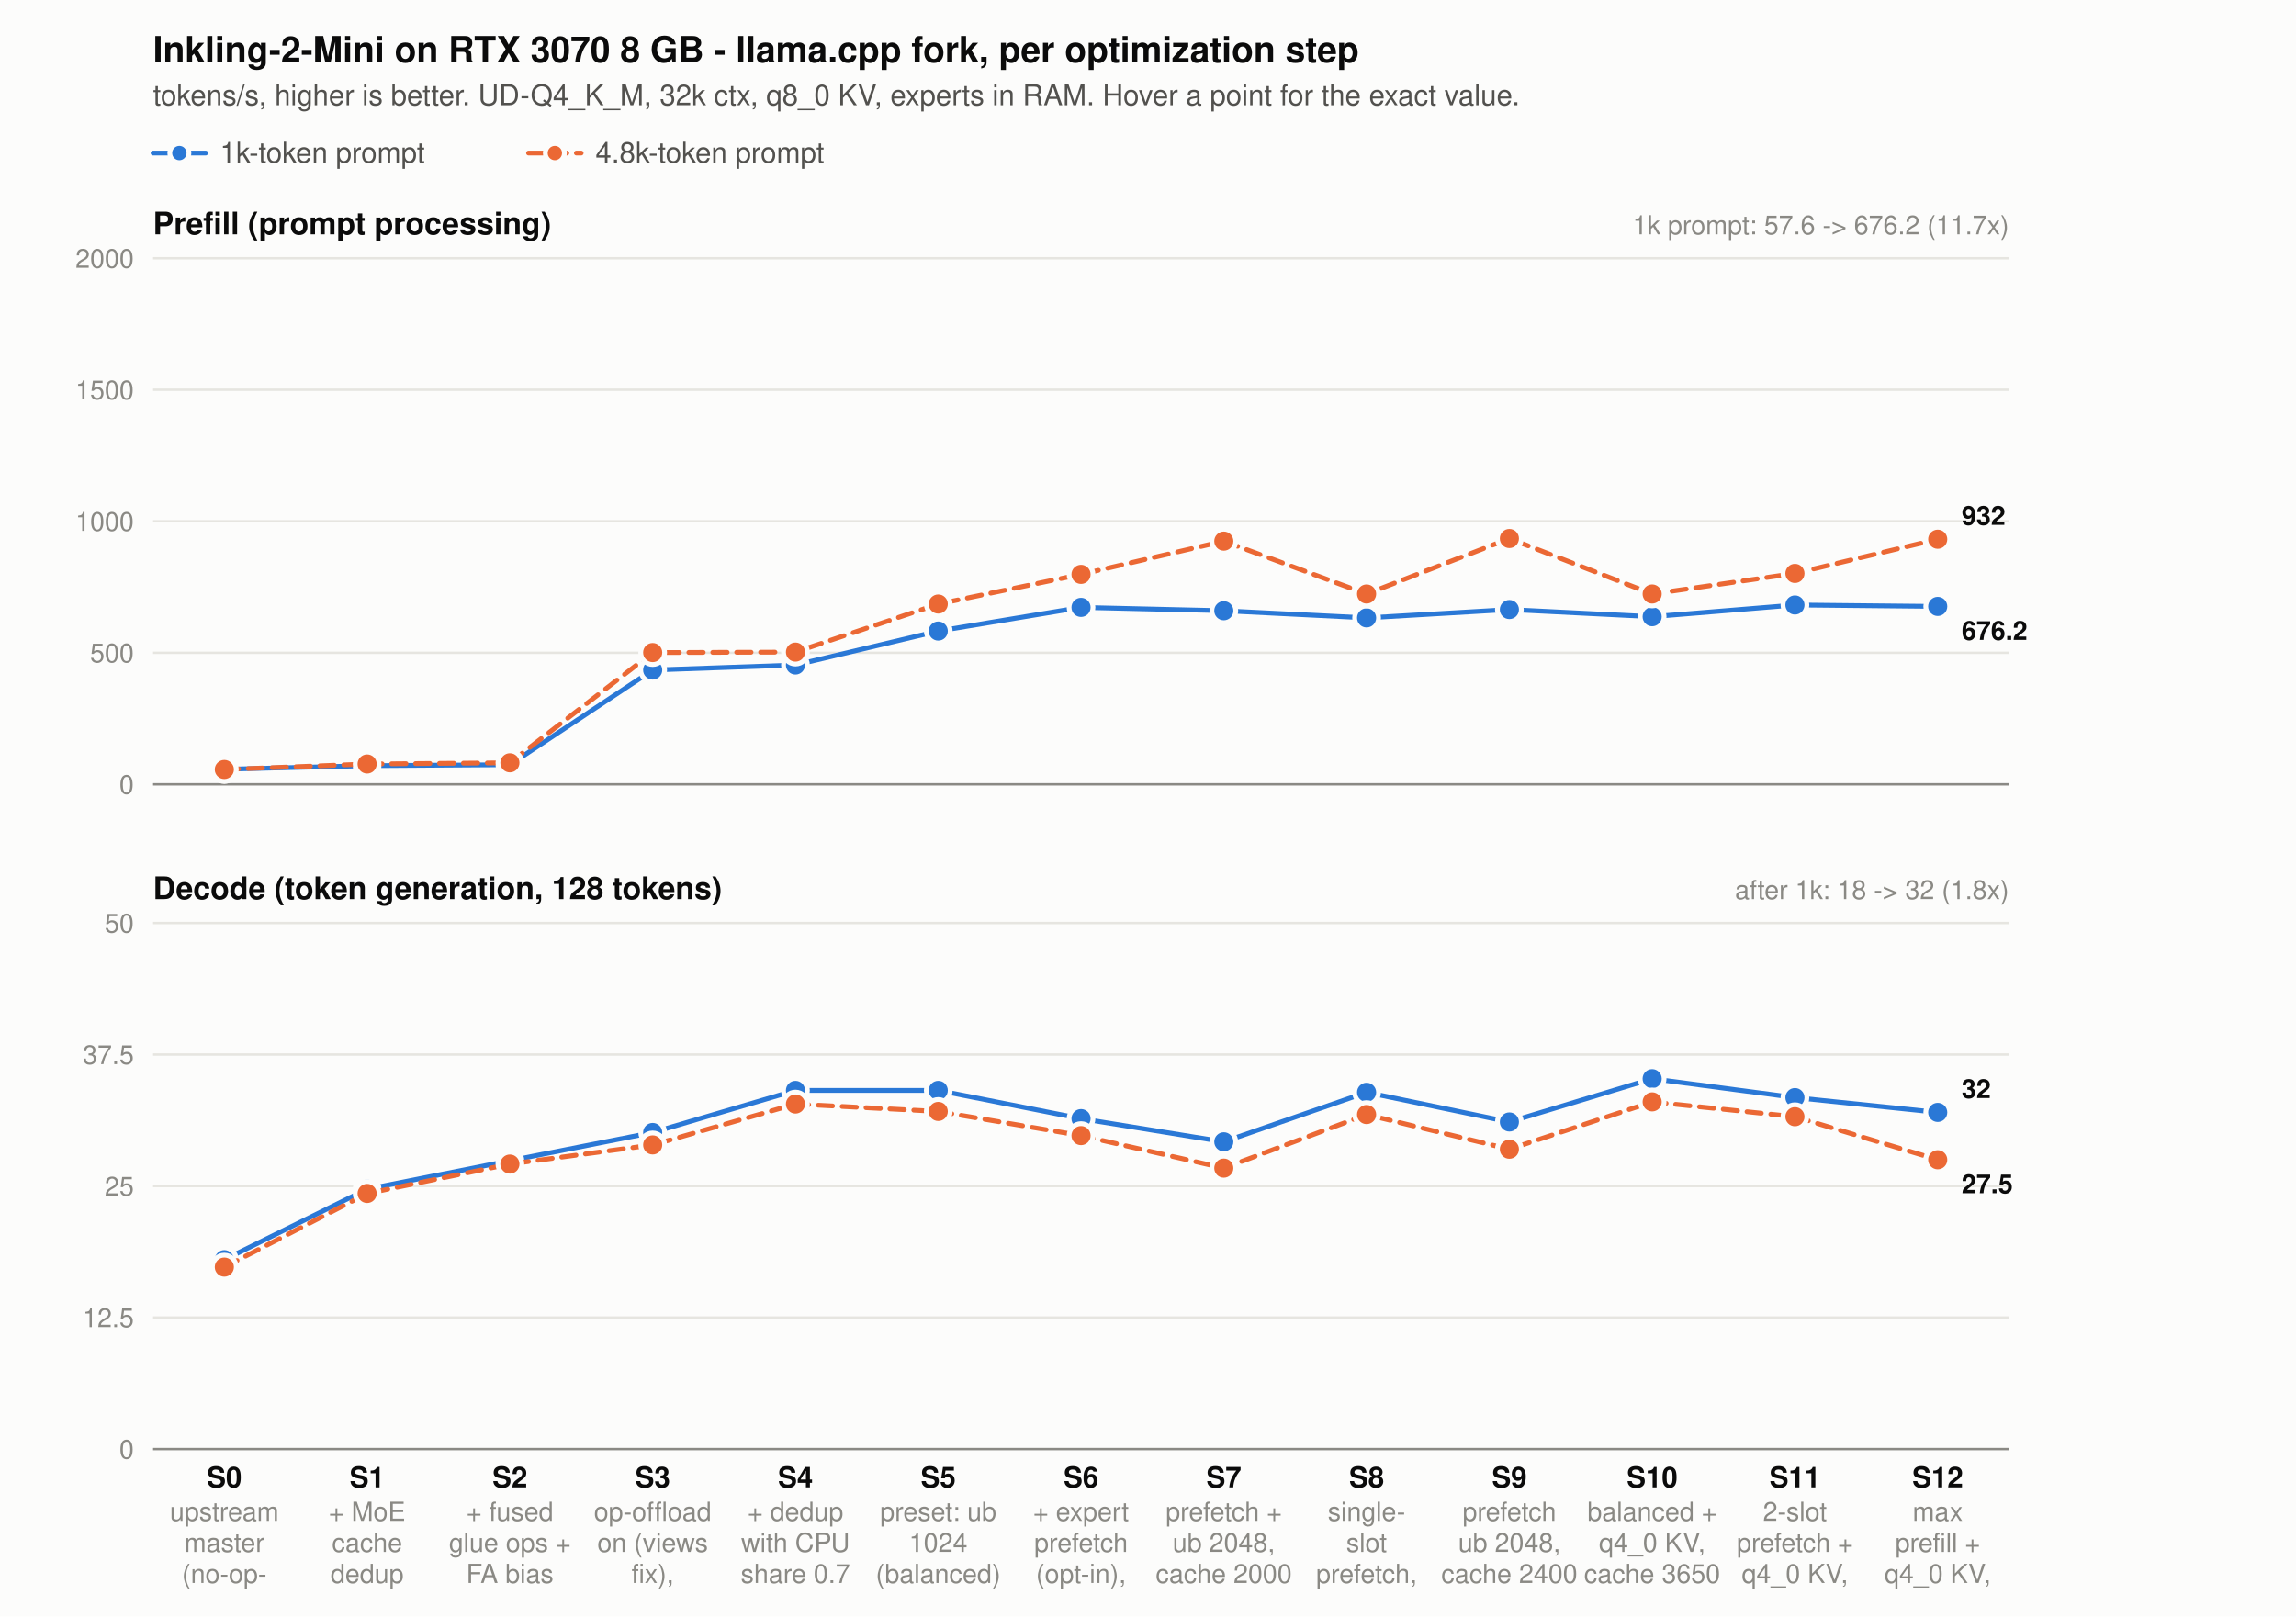
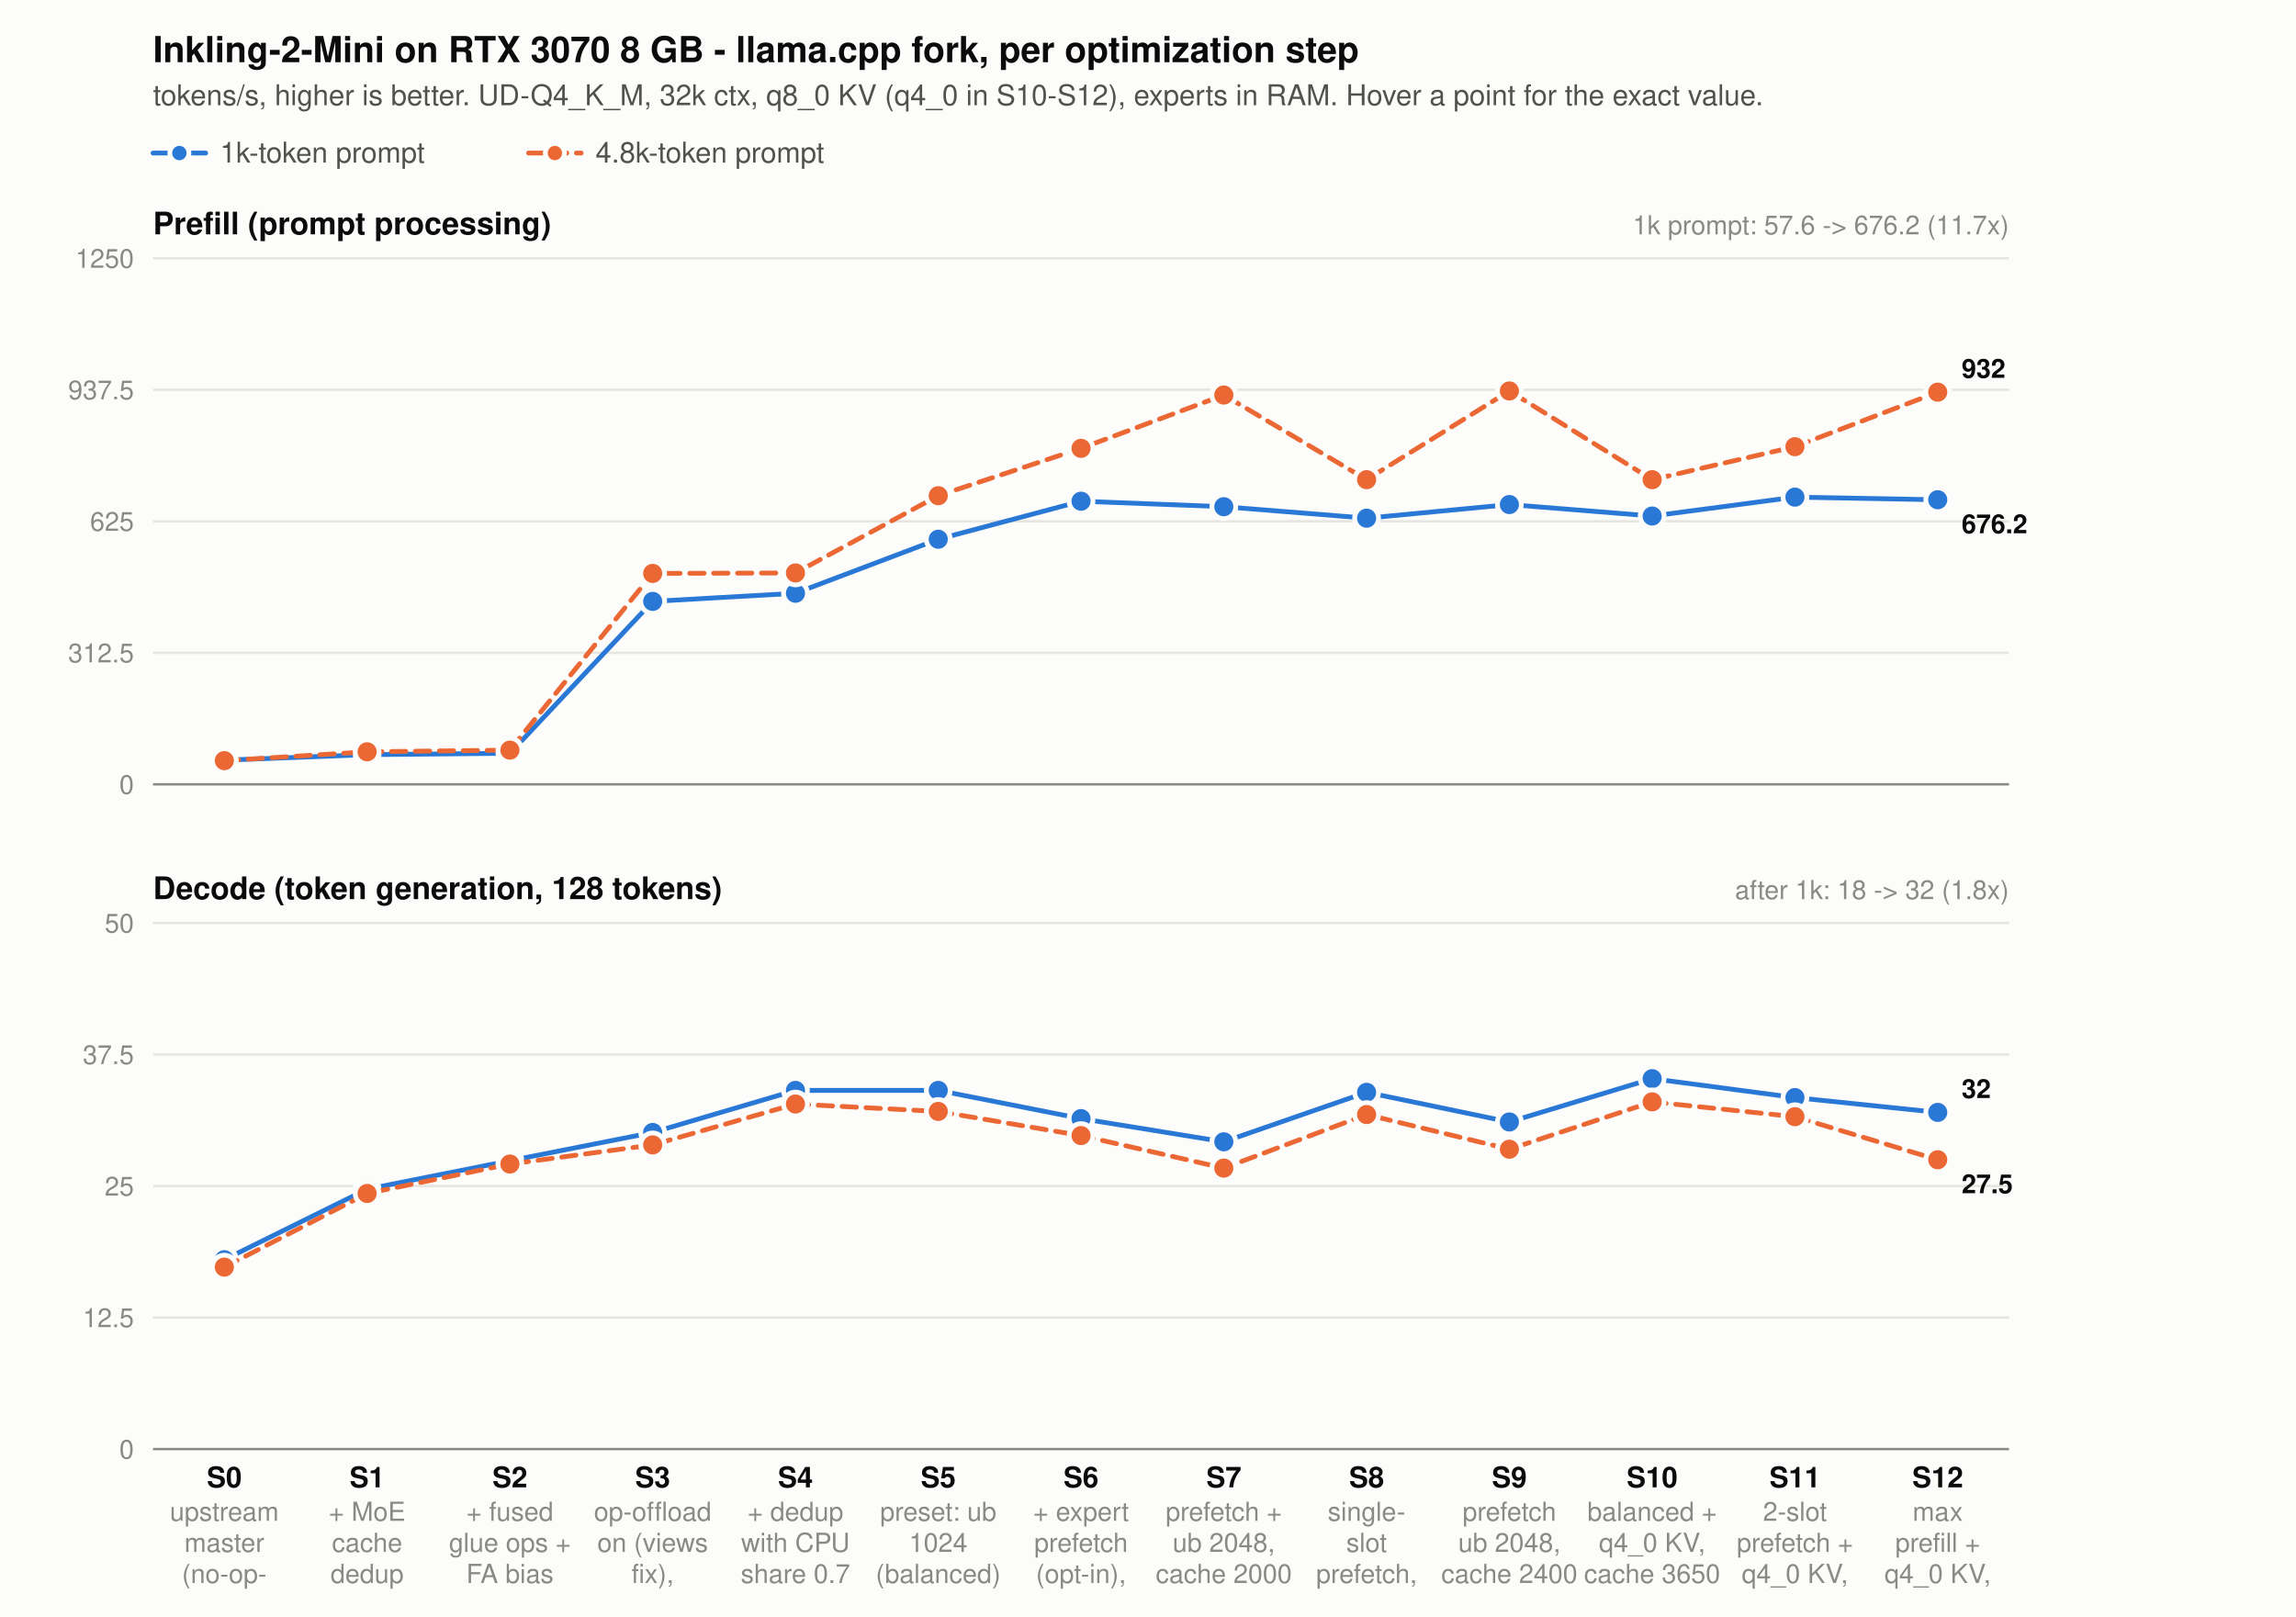
<svg xmlns="http://www.w3.org/2000/svg" viewBox="0 0 960 676" width="960" height="676" role="img" aria-label="Inkling-2-Mini prefill and decode speed per optimization step">
  <style>
.bg { fill: #fcfcfb; }
text { font-family: -apple-system, 'Segoe UI', Helvetica, Arial, sans-serif; fill: #52514e; font-size: 12px; }
.title { fill: #0b0b0b; font-size: 15px; font-weight: 600; }
.ptitle { fill: #0b0b0b; font-size: 13px; font-weight: 600; }
.tick { fill: #8a8984; font-size: 11px; }
.grid { stroke: #e6e5e0; stroke-width: 1; }
.base { stroke: #8a8984; stroke-width: 1; }
.l1 { stroke: #2a78d6; fill: none; stroke-width: 2; stroke-linejoin: round; stroke-linecap: round; }
.l2 { stroke: #eb6834; fill: none; stroke-width: 2; stroke-linejoin: round; stroke-linecap: round; stroke-dasharray: 6 4; }
.m1 { fill: #2a78d6; stroke: #fcfcfb; stroke-width: 2; }
.m2 { fill: #eb6834; stroke: #fcfcfb; stroke-width: 2; }
.val { fill: #0b0b0b; font-size: 11px; font-weight: 600; }
@media (prefers-color-scheme: dark) {
  .bg { fill: #1a1a19; }
  text { fill: #c3c2b7; }
  .title, .ptitle, .val { fill: #f0efec; }
  .tick { fill: #8f8e88; }
  .grid { stroke: #33332f; }
  .base { stroke: #8f8e88; }
  .l1 { stroke: #3987e5; } .l2 { stroke: #d95926; }
  .m1 { fill: #3987e5; stroke: #1a1a19; } .m2 { fill: #d95926; stroke: #1a1a19; }
}
</style>
  <rect class="bg" width="960" height="676" />
  <text class="title" x="64" y="26">Inkling-2-Mini on RTX 3070 8 GB - llama.cpp fork, per optimization step</text>
-   <text x="64" y="44">tokens/s, higher is better. UD-Q4_K_M, 32k ctx, q8_0 KV, experts in RAM. Hover a point for the exact value.</text>
+   <text x="64" y="44">tokens/s, higher is better. UD-Q4_K_M, 32k ctx, q8_0 KV (q4_0 in S10-S12), experts in RAM. Hover a point for the exact value.</text>
  <text class="ptitle" x="64" y="98">Prefill (prompt processing)</text>
  <line class="base" x1="64" x2="840" y1="328.0" y2="328.0" />
  <text class="tick" x="56" y="332.0" text-anchor="end">0</text>
  <line class="grid" x1="64" x2="840" y1="273.0" y2="273.0" />
-   <text class="tick" x="56" y="277.0" text-anchor="end">500</text>
+   <text class="tick" x="56" y="277.0" text-anchor="end">312.5</text>
  <line class="grid" x1="64" x2="840" y1="218.0" y2="218.0" />
-   <text class="tick" x="56" y="222.0" text-anchor="end">1000</text>
+   <text class="tick" x="56" y="222.0" text-anchor="end">625</text>
  <line class="grid" x1="64" x2="840" y1="163.0" y2="163.0" />
-   <text class="tick" x="56" y="167.0" text-anchor="end">1500</text>
+   <text class="tick" x="56" y="167.0" text-anchor="end">937.5</text>
  <line class="grid" x1="64" x2="840" y1="108.0" y2="108.0" />
-   <text class="tick" x="56" y="112.0" text-anchor="end">2000</text>
-   <polyline class="l1" points="93.8,321.7 153.5,320.2 213.2,319.8 272.9,280.2 332.6,278.1 392.3,263.9 452.0,254.0 511.7,255.4 571.4,258.4 631.1,254.9 690.8,257.9 750.5,253.0 810.2,253.6" />
-   <circle class="m1" cx="93.8" cy="321.7" r="5" />
-   <circle class="m1" cx="153.5" cy="320.2" r="5" />
-   <circle class="m1" cx="213.2" cy="319.8" r="5" />
-   <circle class="m1" cx="272.9" cy="280.2" r="5" />
-   <circle class="m1" cx="332.6" cy="278.1" r="5" />
-   <circle class="m1" cx="392.3" cy="263.9" r="5" />
-   <circle class="m1" cx="452.0" cy="254.0" r="5" />
-   <circle class="m1" cx="511.7" cy="255.4" r="5" />
-   <circle class="m1" cx="571.4" cy="258.4" r="5" />
-   <circle class="m1" cx="631.1" cy="254.9" r="5" />
-   <circle class="m1" cx="690.8" cy="257.9" r="5" />
-   <circle class="m1" cx="750.5" cy="253.0" r="5" />
-   <circle class="m1" cx="810.2" cy="253.6" r="5" />
-   <text class="val" x="820.2" y="267.6">676.2</text>
-   <polyline class="l2" points="93.8,321.8 153.5,319.5 213.2,319.0 272.9,272.9 332.6,272.7 392.3,252.6 452.0,240.2 511.7,226.3 571.4,248.4 631.1,225.2 690.8,248.4 750.5,239.8 810.2,225.5" />
-   <circle class="m2" cx="93.8" cy="321.8" r="5" />
-   <circle class="m2" cx="153.5" cy="319.5" r="5" />
-   <circle class="m2" cx="213.2" cy="319.0" r="5" />
-   <circle class="m2" cx="272.9" cy="272.9" r="5" />
-   <circle class="m2" cx="332.6" cy="272.7" r="5" />
-   <circle class="m2" cx="392.3" cy="252.6" r="5" />
-   <circle class="m2" cx="452.0" cy="240.2" r="5" />
-   <circle class="m2" cx="511.7" cy="226.3" r="5" />
-   <circle class="m2" cx="571.4" cy="248.4" r="5" />
-   <circle class="m2" cx="631.1" cy="225.2" r="5" />
-   <circle class="m2" cx="690.8" cy="248.4" r="5" />
-   <circle class="m2" cx="750.5" cy="239.8" r="5" />
-   <circle class="m2" cx="810.2" cy="225.5" r="5" />
-   <text class="val" x="820.2" y="219.5">932</text>
+   <text class="tick" x="56" y="112.0" text-anchor="end">1250</text>
+   <polyline class="l1" points="93.8,317.9 153.5,315.6 213.2,315.0 272.9,251.5 332.6,248.1 392.3,225.5 452.0,209.6 511.7,211.9 571.4,216.7 631.1,211.0 690.8,215.8 750.5,207.9 810.2,209.0" />
+   <circle class="m1" cx="93.8" cy="317.9" r="5" />
+   <circle class="m1" cx="153.5" cy="315.6" r="5" />
+   <circle class="m1" cx="213.2" cy="315.0" r="5" />
+   <circle class="m1" cx="272.9" cy="251.5" r="5" />
+   <circle class="m1" cx="332.6" cy="248.1" r="5" />
+   <circle class="m1" cx="392.3" cy="225.5" r="5" />
+   <circle class="m1" cx="452.0" cy="209.6" r="5" />
+   <circle class="m1" cx="511.7" cy="211.9" r="5" />
+   <circle class="m1" cx="571.4" cy="216.7" r="5" />
+   <circle class="m1" cx="631.1" cy="211.0" r="5" />
+   <circle class="m1" cx="690.8" cy="215.8" r="5" />
+   <circle class="m1" cx="750.5" cy="207.9" r="5" />
+   <circle class="m1" cx="810.2" cy="209.0" r="5" />
+   <text class="val" x="820.2" y="223.0">676.2</text>
+   <polyline class="l2" points="93.8,318.1 153.5,314.4 213.2,313.7 272.9,239.8 332.6,239.6 392.3,207.3 452.0,187.5 511.7,165.2 571.4,200.6 631.1,163.5 690.8,200.6 750.5,186.8 810.2,164.0" />
+   <circle class="m2" cx="93.8" cy="318.1" r="5" />
+   <circle class="m2" cx="153.5" cy="314.4" r="5" />
+   <circle class="m2" cx="213.2" cy="313.7" r="5" />
+   <circle class="m2" cx="272.9" cy="239.8" r="5" />
+   <circle class="m2" cx="332.6" cy="239.6" r="5" />
+   <circle class="m2" cx="392.3" cy="207.3" r="5" />
+   <circle class="m2" cx="452.0" cy="187.5" r="5" />
+   <circle class="m2" cx="511.7" cy="165.2" r="5" />
+   <circle class="m2" cx="571.4" cy="200.6" r="5" />
+   <circle class="m2" cx="631.1" cy="163.5" r="5" />
+   <circle class="m2" cx="690.8" cy="200.6" r="5" />
+   <circle class="m2" cx="750.5" cy="186.8" r="5" />
+   <circle class="m2" cx="810.2" cy="164.0" r="5" />
+   <text class="val" x="820.2" y="158.0">932</text>
  <text class="tick" x="840" y="98" text-anchor="end">1k prompt: 57.6 -&gt; 676.2 (11.7x)</text>
  <text class="ptitle" x="64" y="376">Decode (token generation, 128 tokens)</text>
  <line class="base" x1="64" x2="840" y1="606.0" y2="606.0" />
  <text class="tick" x="56" y="610.0" text-anchor="end">0</text>
  <line class="grid" x1="64" x2="840" y1="551.0" y2="551.0" />
  <text class="tick" x="56" y="555.0" text-anchor="end">12.5</text>
  <line class="grid" x1="64" x2="840" y1="496.0" y2="496.0" />
  <text class="tick" x="56" y="500.0" text-anchor="end">25</text>
  <line class="grid" x1="64" x2="840" y1="441.0" y2="441.0" />
  <text class="tick" x="56" y="445.0" text-anchor="end">37.5</text>
  <line class="grid" x1="64" x2="840" y1="386.0" y2="386.0" />
  <text class="tick" x="56" y="390.0" text-anchor="end">50</text>
  <polyline class="l1" points="93.8,526.8 153.5,497.3 213.2,485.4 272.9,473.6 332.6,456.0 392.3,456.0 452.0,467.8 511.7,477.5 571.4,456.8 631.1,469.2 690.8,451.1 750.5,459.0 810.2,465.2" />
  <circle class="m1" cx="93.8" cy="526.8" r="5" />
  <circle class="m1" cx="153.5" cy="497.3" r="5" />
  <circle class="m1" cx="213.2" cy="485.4" r="5" />
  <circle class="m1" cx="272.9" cy="473.6" r="5" />
  <circle class="m1" cx="332.6" cy="456.0" r="5" />
  <circle class="m1" cx="392.3" cy="456.0" r="5" />
  <circle class="m1" cx="452.0" cy="467.8" r="5" />
  <circle class="m1" cx="511.7" cy="477.5" r="5" />
  <circle class="m1" cx="571.4" cy="456.8" r="5" />
  <circle class="m1" cx="631.1" cy="469.2" r="5" />
  <circle class="m1" cx="690.8" cy="451.1" r="5" />
  <circle class="m1" cx="750.5" cy="459.0" r="5" />
  <circle class="m1" cx="810.2" cy="465.2" r="5" />
  <text class="val" x="820.2" y="459.2">32</text>
  <polyline class="l2" points="93.8,529.9 153.5,499.1 213.2,486.8 272.9,478.8 332.6,461.7 392.3,464.8 452.0,474.9 511.7,488.5 571.4,466.1 631.1,480.6 690.8,460.8 750.5,467.0 810.2,485.0" />
  <circle class="m2" cx="93.8" cy="529.9" r="5" />
  <circle class="m2" cx="153.5" cy="499.1" r="5" />
  <circle class="m2" cx="213.2" cy="486.8" r="5" />
  <circle class="m2" cx="272.9" cy="478.8" r="5" />
  <circle class="m2" cx="332.6" cy="461.7" r="5" />
  <circle class="m2" cx="392.3" cy="464.8" r="5" />
  <circle class="m2" cx="452.0" cy="474.9" r="5" />
  <circle class="m2" cx="511.7" cy="488.5" r="5" />
  <circle class="m2" cx="571.4" cy="466.1" r="5" />
  <circle class="m2" cx="631.1" cy="480.6" r="5" />
  <circle class="m2" cx="690.8" cy="460.8" r="5" />
  <circle class="m2" cx="750.5" cy="467.0" r="5" />
  <circle class="m2" cx="810.2" cy="485.0" r="5" />
  <text class="val" x="820.2" y="499.0">27.5</text>
  <text class="tick" x="840" y="376" text-anchor="end">after 1k: 18 -&gt; 32 (1.8x)</text>
  <text class="ptitle" x="93.8" y="622" text-anchor="middle" style="font-size:12px">S0</text>
  <text class="tick" x="93.8" y="636" text-anchor="middle">upstream</text>
  <text class="tick" x="93.8" y="649" text-anchor="middle">master</text>
  <text class="tick" x="93.8" y="662" text-anchor="middle">(no-op-</text>
  <text class="ptitle" x="153.5" y="622" text-anchor="middle" style="font-size:12px">S1</text>
  <text class="tick" x="153.5" y="636" text-anchor="middle">+ MoE</text>
  <text class="tick" x="153.5" y="649" text-anchor="middle">cache</text>
  <text class="tick" x="153.5" y="662" text-anchor="middle">dedup</text>
  <text class="ptitle" x="213.2" y="622" text-anchor="middle" style="font-size:12px">S2</text>
  <text class="tick" x="213.2" y="636" text-anchor="middle">+ fused</text>
  <text class="tick" x="213.2" y="649" text-anchor="middle">glue ops +</text>
  <text class="tick" x="213.2" y="662" text-anchor="middle">FA bias</text>
  <text class="ptitle" x="272.9" y="622" text-anchor="middle" style="font-size:12px">S3</text>
  <text class="tick" x="272.9" y="636" text-anchor="middle">op-offload</text>
  <text class="tick" x="272.9" y="649" text-anchor="middle">on (views</text>
  <text class="tick" x="272.9" y="662" text-anchor="middle">fix),</text>
  <text class="ptitle" x="332.6" y="622" text-anchor="middle" style="font-size:12px">S4</text>
  <text class="tick" x="332.6" y="636" text-anchor="middle">+ dedup</text>
  <text class="tick" x="332.6" y="649" text-anchor="middle">with CPU</text>
  <text class="tick" x="332.6" y="662" text-anchor="middle">share 0.7</text>
  <text class="ptitle" x="392.3" y="622" text-anchor="middle" style="font-size:12px">S5</text>
  <text class="tick" x="392.3" y="636" text-anchor="middle">preset: ub</text>
  <text class="tick" x="392.3" y="649" text-anchor="middle">1024</text>
  <text class="tick" x="392.3" y="662" text-anchor="middle">(balanced)</text>
  <text class="ptitle" x="452.0" y="622" text-anchor="middle" style="font-size:12px">S6</text>
  <text class="tick" x="452.0" y="636" text-anchor="middle">+ expert</text>
  <text class="tick" x="452.0" y="649" text-anchor="middle">prefetch</text>
  <text class="tick" x="452.0" y="662" text-anchor="middle">(opt-in),</text>
  <text class="ptitle" x="511.7" y="622" text-anchor="middle" style="font-size:12px">S7</text>
  <text class="tick" x="511.7" y="636" text-anchor="middle">prefetch +</text>
  <text class="tick" x="511.7" y="649" text-anchor="middle">ub 2048,</text>
  <text class="tick" x="511.7" y="662" text-anchor="middle">cache 2000</text>
  <text class="ptitle" x="571.4" y="622" text-anchor="middle" style="font-size:12px">S8</text>
  <text class="tick" x="571.4" y="636" text-anchor="middle">single-</text>
  <text class="tick" x="571.4" y="649" text-anchor="middle">slot</text>
  <text class="tick" x="571.4" y="662" text-anchor="middle">prefetch,</text>
  <text class="ptitle" x="631.1" y="622" text-anchor="middle" style="font-size:12px">S9</text>
  <text class="tick" x="631.1" y="636" text-anchor="middle">prefetch</text>
  <text class="tick" x="631.1" y="649" text-anchor="middle">ub 2048,</text>
  <text class="tick" x="631.1" y="662" text-anchor="middle">cache 2400</text>
  <text class="ptitle" x="690.8" y="622" text-anchor="middle" style="font-size:12px">S10</text>
  <text class="tick" x="690.8" y="636" text-anchor="middle">balanced +</text>
  <text class="tick" x="690.8" y="649" text-anchor="middle">q4_0 KV,</text>
  <text class="tick" x="690.8" y="662" text-anchor="middle">cache 3650</text>
  <text class="ptitle" x="750.5" y="622" text-anchor="middle" style="font-size:12px">S11</text>
  <text class="tick" x="750.5" y="636" text-anchor="middle">2-slot</text>
  <text class="tick" x="750.5" y="649" text-anchor="middle">prefetch +</text>
  <text class="tick" x="750.5" y="662" text-anchor="middle">q4_0 KV,</text>
  <text class="ptitle" x="810.2" y="622" text-anchor="middle" style="font-size:12px">S12</text>
  <text class="tick" x="810.2" y="636" text-anchor="middle">max</text>
  <text class="tick" x="810.2" y="649" text-anchor="middle">prefill +</text>
  <text class="tick" x="810.2" y="662" text-anchor="middle">q4_0 KV,</text>
  <line class="l1" x1="64" x2="86" y1="64" y2="64" />
  <circle class="m1" cx="75" cy="64" r="4" />
  <text x="92" y="68">1k-token prompt</text>
  <line class="l2" x1="221" x2="243" y1="64" y2="64" />
  <circle class="m2" cx="232" cy="64" r="4" />
  <text x="249" y="68">4.8k-token prompt</text>
</svg>
